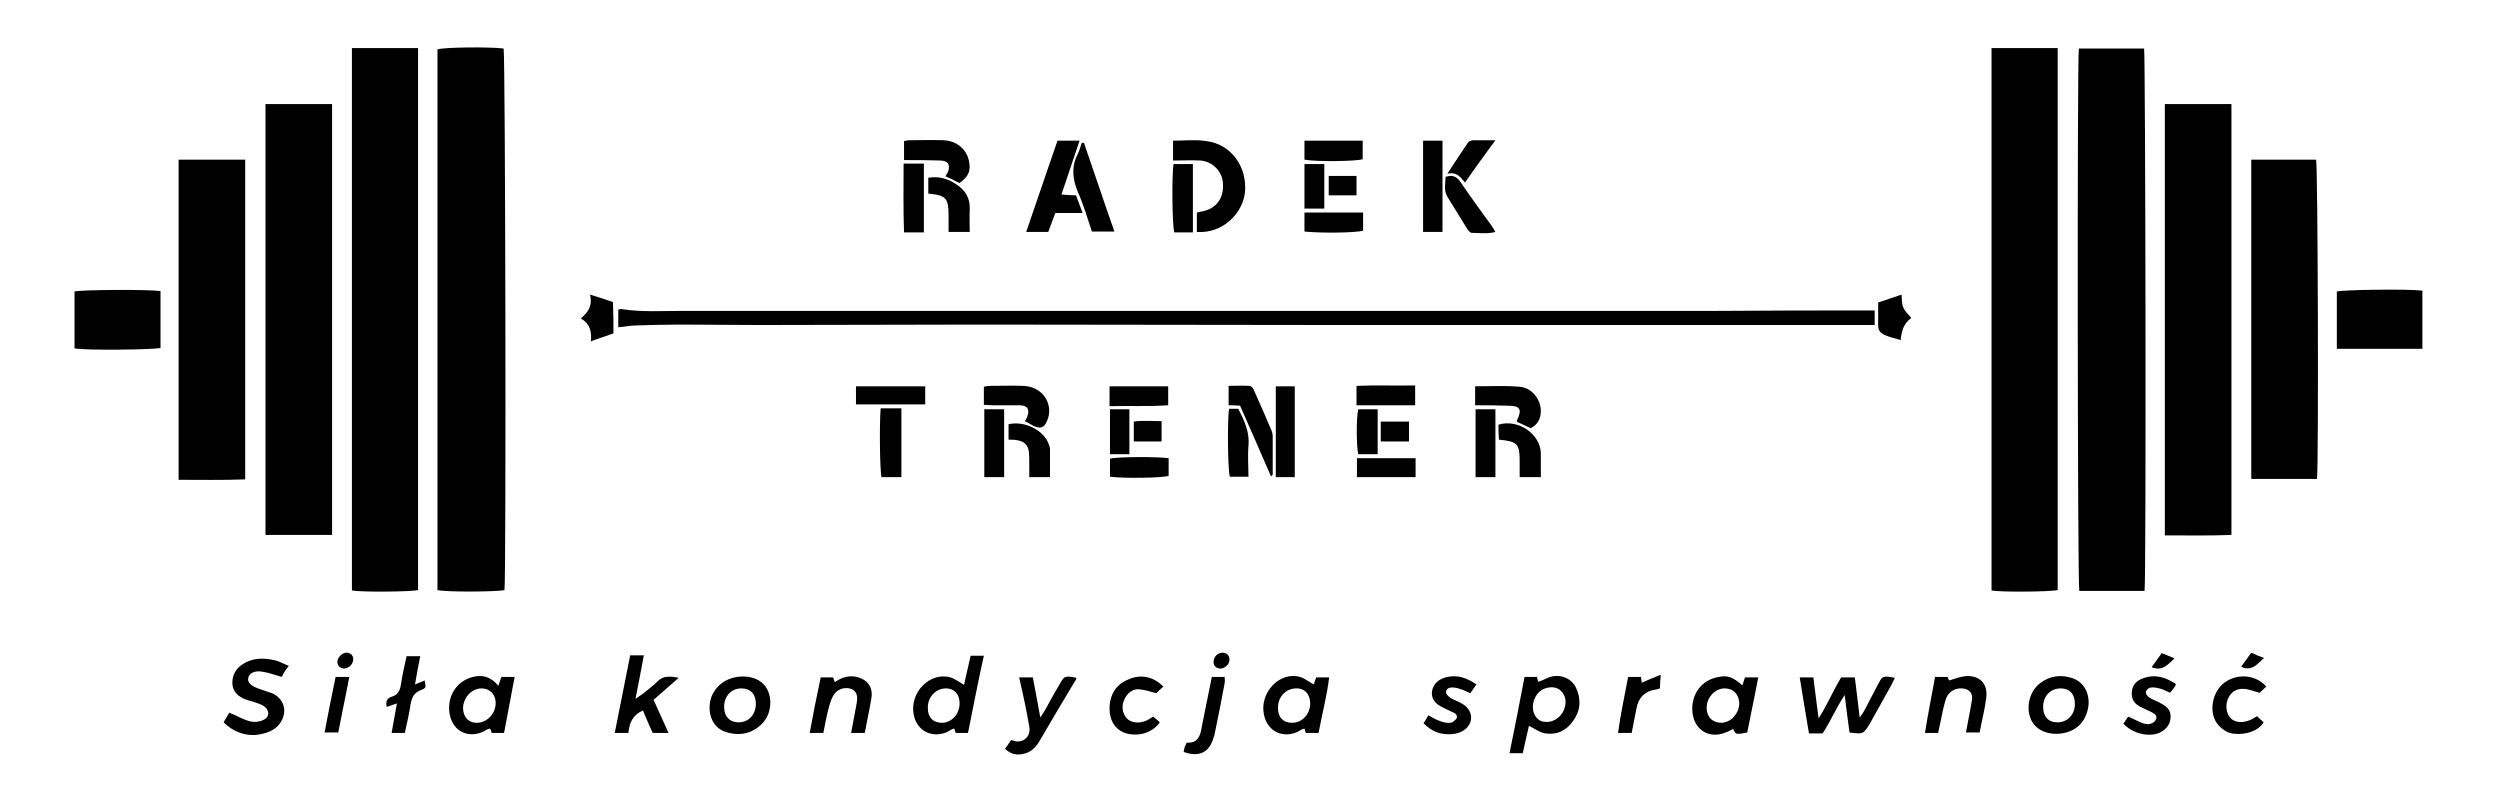
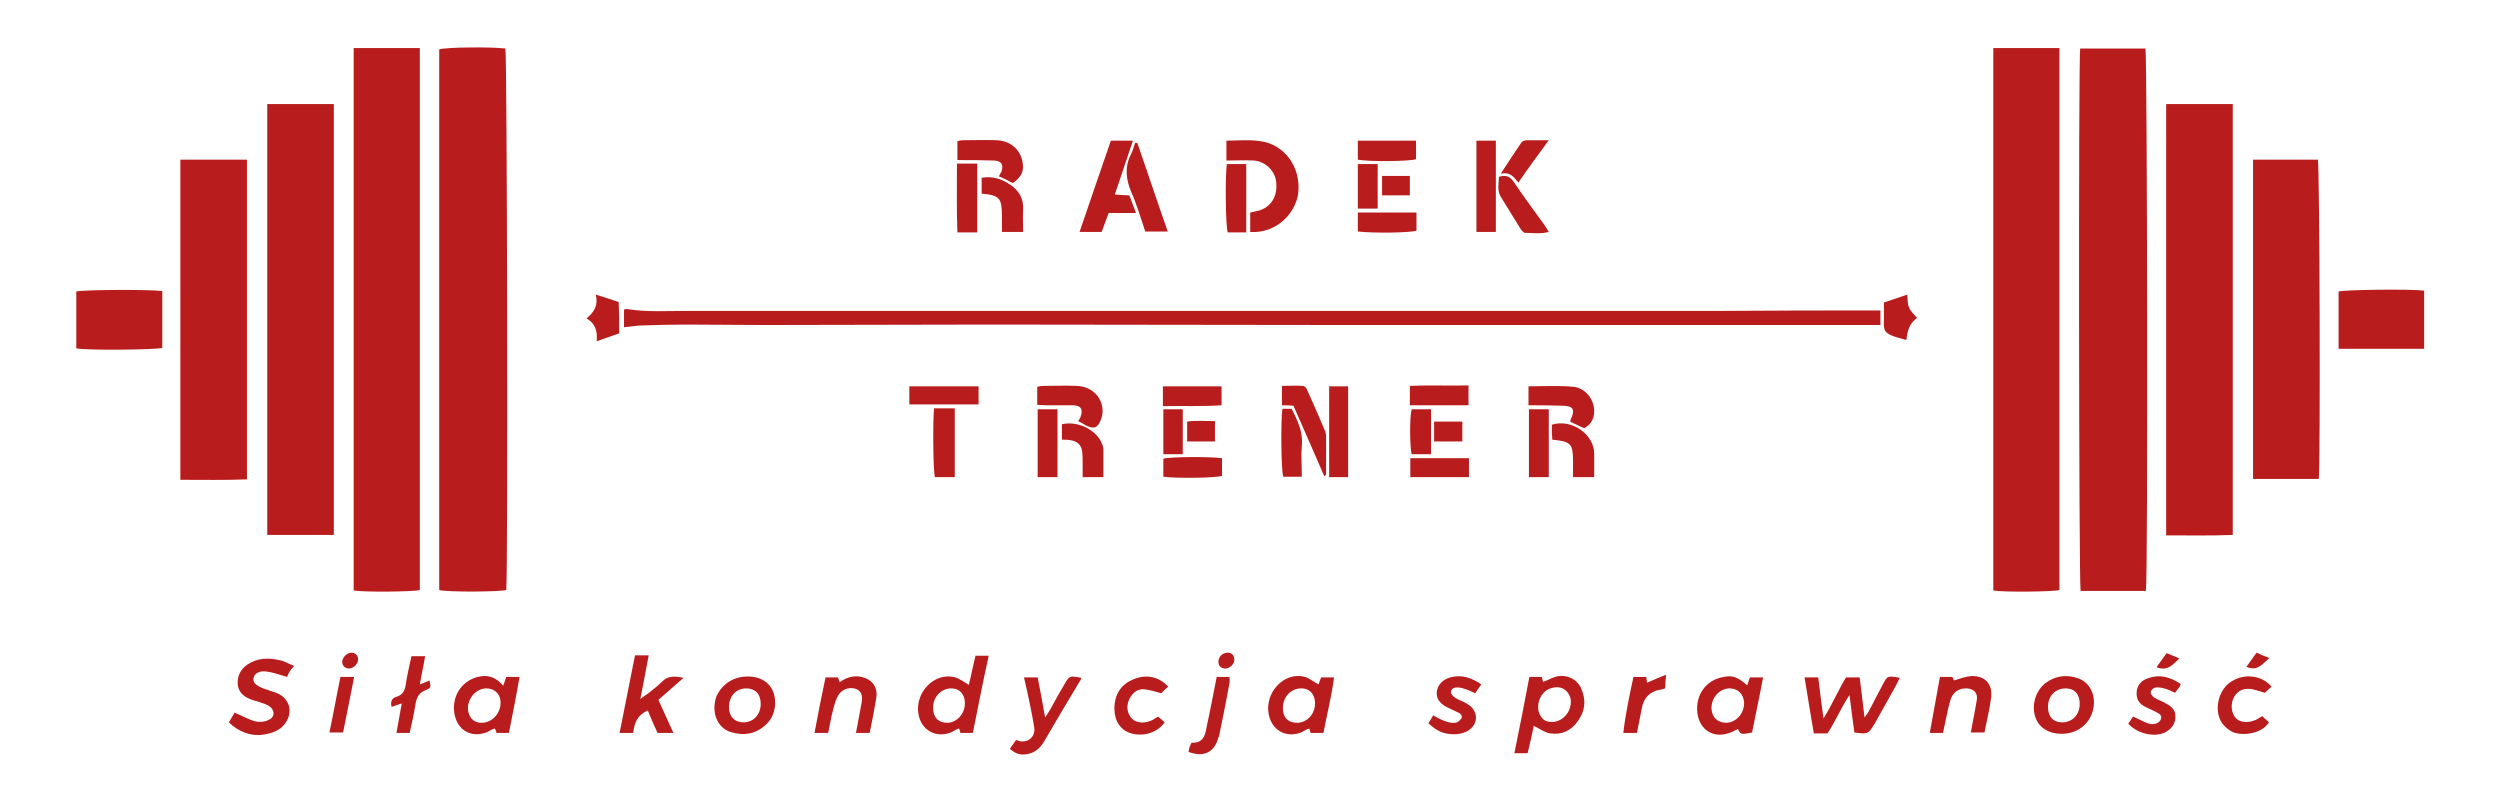
<svg xmlns="http://www.w3.org/2000/svg" version="1.1" id="Layer_1" x="0px" y="0px" viewBox="0 0 566.9 182.7" style="enable-background:new 0 0 566.9 182.7;" xml:space="preserve">
+   <style type="text/css">
+ 	.st0{fill:#B91C1C;}
+ </style>
  <g>
-     <path d="M99.2,133.8c0-40.9,0-81.7,0-122.6c1.4-0.5,11.8-0.6,15-0.2c0.4,1.6,0.6,118.2,0.2,122.8   C112.9,134.2,101.2,134.3,99.2,133.8z" />
-     <path d="M486.3,134c-4.9,0-9.9,0-14.8,0c-0.4-1.5-0.5-120.4-0.1-123c4.9,0,9.8,0,14.8,0C486.5,12.4,486.7,130.9,486.3,134z" />
-     <path d="M79.8,10.9c5.1,0,10,0,15,0c0,41,0,81.9,0,122.9c-1.5,0.4-12.8,0.5-15,0.1C79.8,92.9,79.8,52,79.8,10.9z" />
-     <path d="M451.6,10.9c5.1,0,10,0,15,0c0,41,0,81.9,0,122.9c-1.5,0.4-12.9,0.5-15,0.1C451.6,92.9,451.6,52,451.6,10.9z" />
-     <path d="M490.9,23.6c5.1,0,10,0,15.1,0c0,32.5,0,65,0,97.7c-5,0.2-10,0.1-15.1,0.1C490.9,88.7,490.9,56.3,490.9,23.6z" />
-     <path d="M60.2,23.6c5,0,10,0,15.1,0c0,32.6,0,65.1,0,97.7c-5,0-10,0-15.1,0C60.2,88.7,60.2,56.2,60.2,23.6z" />
-     <path d="M40.5,36.2c5.1,0,10,0,15.1,0c0,24.1,0,48.2,0,72.5c-5,0.2-10,0.1-15.1,0.1C40.5,84.5,40.5,60.5,40.5,36.2z" />
-     <path d="M510.5,108.6c0-24.2,0-48.3,0-72.4c5,0,9.9,0,14.7,0c0.4,1.5,0.6,68.9,0.2,72.4C520.5,108.6,515.6,108.6,510.5,108.6z" />
-     <path d="M425.1,70.4c0,1.1,0,2.3,0,3.3c-1.9,0-3.7,0-5.5,0c-38.6,0-77.1,0-115.7,0c-27,0-54-0.1-81.1-0.1   c-16.9,0-33.9,0.1-50.8,0.1c-5.9,0-11.9-0.1-17.8-0.1c-3.3,0-6.6,0.1-9.9,0.2c-1.3,0-2.6,0.3-4.1,0.4c0-1.4,0-2.6,0-4   c0.3,0,0.5-0.2,0.8-0.1c4.5,0.7,8.9,0.4,13.4,0.4c0.8,0,1.7,0,2.5,0c77.5,0,155,0,232.5,0C401.2,70.4,413,70.4,425.1,70.4z" />
-     <path d="M36.4,66c0,4.4,0,8.6,0,12.9c-1.5,0.4-16.9,0.6-19.5,0.1c0-4.3,0-8.6,0-12.9C18.3,65.7,33.6,65.6,36.4,66z" />
-     <path d="M549.3,79.1c-6.5,0-12.9,0-19.4,0c0-4.4,0-8.7,0-13c1.4-0.4,16.2-0.6,19.4-0.2C549.3,70.2,549.3,74.5,549.3,79.1z" />
-     <path d="M271.4,52.6c0-1.5,0-2.9,0-4.4c0.6-0.1,1.2-0.3,1.8-0.4c2.9-0.8,4.4-3.2,4.1-6.4c-0.2-2.6-2.4-4.8-5.1-5c-2-0.1-4,0-6.2,0   c0-1.6,0-3,0-4.5c2.6,0,5.1-0.3,7.6,0.1c5.6,0.7,9.3,5.9,8.7,11.7C281.7,48.6,277.1,53,271.4,52.6z" />
-     <path d="M419.4,166.1c-0.4-2.7-0.7-5.3-1.1-8.5c-2,3-3.2,6-5,8.7c-1,0-1.9,0-3.1,0c-0.7-4.2-1.4-8.3-2.1-12.7c1.1,0,2.1,0,3.1,0   c0.4,3,0.7,5.9,1.2,9.3c2-3.2,3.3-6.3,5.1-9.3c1,0,2,0,3.1,0c0.4,3,0.7,5.9,1.1,9.1c0.4-0.6,0.7-0.9,0.9-1.3c1.1-2,2.1-4.1,3.2-6.1   c1.1-2.1,1.1-2.1,3.9-1.6c-0.3,0.6-0.6,1.2-0.9,1.8c-1.6,2.9-3.2,5.7-4.8,8.6C422.5,166.5,422.5,166.5,419.4,166.1z" />
-     <path d="M239.8,31.9c1.7,0,3.2,0,5,0c-1.4,4.1-2.7,8-4.1,12.2c1.2,0.1,2.2,0.2,3.3,0.2c0.5,1.3,0.9,2.5,1.5,4c-2.2,0-4.2,0-6.2,0   c-0.6,1.6-1.1,3-1.6,4.3c-1.6,0-3.2,0-5,0C235.1,45.6,237.4,38.8,239.8,31.9z" />
-     <path d="M219.5,166.2c-1,0-1.9,0-2.8,0c-0.1-0.3-0.2-0.6-0.3-1c-0.2,0.1-0.4,0.1-0.6,0.2c-0.4,0.2-0.8,0.5-1.3,0.7   c-3.4,1.3-6.6-0.5-7.3-4c-1-5,3.6-9.8,8.3-8.5c1,0.3,1.9,1,3.1,1.7c0.5-2.1,1-4.4,1.5-6.6c1,0,1.9,0,3,0   C221.8,154.5,220.7,160.3,219.5,166.2z M217.6,159.5c0-2.1-1.2-3.4-3.1-3.4c-2.3,0-4.2,2-4.1,4.5c0,2.1,1.2,3.3,3.2,3.3   C215.8,163.9,217.6,161.9,217.6,159.5z" />
-     <path d="M345.3,170.8c-1,0-1.9,0-3,0c1.2-5.8,2.3-11.5,3.4-17.3c1,0,1.8,0,2.8,0c0.1,0.3,0.2,0.7,0.3,1.1c0.2-0.1,0.4-0.1,0.6-0.2   c0.8-0.3,1.6-0.8,2.5-1c2.2-0.5,4.5,0.5,5.5,2.6c1.2,2.6,1,5.2-0.7,7.5c-1.5,2.2-3.7,3.2-6.3,2.8c-1.3-0.2-2.4-1.1-3.7-1.7   C346.2,166.6,345.8,168.7,345.3,170.8z M350.6,163.7c2,0.1,3.9-1.5,4.3-3.6c0.3-1.3,0-2.5-1-3.5c-1-0.9-2.3-0.9-3.5-0.5   c-2.3,0.7-3.5,3.9-2.4,6C348.6,163.2,349.4,163.7,350.6,163.7z" />
-     <path d="M63.9,153.5c-1.7-0.5-3.1-1-4.5-1.2c-1.7-0.3-2.9,0.4-3.1,1.4c-0.2,1,0.4,1.7,2.2,2.4c1,0.4,2.1,0.7,3.2,1.1   c2.8,1.3,3.6,4.2,1.8,6.8c-1.2,1.7-3.1,2.3-5.1,2.6c-2.7,0.4-5.6-0.7-7.7-2.8c0.5-0.8,0.9-1.6,1.3-2.2c1.7,0.7,3.2,1.6,4.8,2   c0.9,0.2,2,0.1,2.8-0.3c1.6-0.6,1.6-2.3,0.2-3.2c-0.6-0.4-1.3-0.6-1.9-0.8c-0.7-0.3-1.5-0.4-2.2-0.7c-1.6-0.6-2.8-1.6-3-3.4   c-0.1-1.9,0.6-3.4,2.2-4.5c2.2-1.5,4.7-1.6,7.3-1c1.1,0.2,2,0.8,3.3,1.3C64.7,151.9,64.3,152.7,63.9,153.5z" />
-     <path d="M297.9,155.2c0.2-0.5,0.3-1,0.6-1.6c0.8,0,1.7,0,2.9,0c-0.5,4.2-1.6,8.3-2.4,12.6c-1,0-1.9,0-2.9,0c-0.1-0.3-0.2-0.6-0.3-1   c-0.2,0.1-0.4,0.1-0.6,0.2c-0.4,0.2-0.8,0.5-1.3,0.7c-3.4,1.3-6.6-0.5-7.3-4.1c-1-5,3.6-9.8,8.2-8.5   C295.8,153.8,296.8,154.6,297.9,155.2z M289.8,160.6c0,2.1,1.2,3.3,3.2,3.3c2.3,0,4.1-2,4.1-4.4c0-2.1-1.3-3.5-3.3-3.4   C291.5,156.2,289.7,158.1,289.8,160.6z" />
-     <path d="M114.3,166.2c-1.1,0-1.9,0-2.8,0c-0.1-0.4-0.2-0.7-0.4-1c-0.2,0.1-0.4,0.1-0.6,0.2c-0.4,0.2-0.7,0.4-1.1,0.6   c-3.7,1.5-7-0.5-7.5-4.5c-0.5-4,2-7.4,5.8-8.1c2.1-0.4,3.8,0.3,5.3,2.1c0.3-0.8,0.5-1.4,0.7-2c1,0,1.8,0,3,0   C115.9,157.8,115.1,162,114.3,166.2z M109.2,156.1c-2.2,0-4.1,2-4.2,4.4c0,2.1,1.3,3.5,3.3,3.4c2.2-0.1,4.1-2.1,4.1-4.5   C112.4,157.5,111.1,156.1,109.2,156.1z" />
-     <path d="M395.1,155.4c0.2-0.6,0.4-1.2,0.6-1.8c0.9,0,1.8,0,3,0c-0.8,4.3-1.7,8.4-2.5,12.5c-2.5,0.5-2.6,0.5-3.2-0.8   c-0.6,0.3-1.1,0.6-1.7,0.8c-3.7,1.5-7-0.5-7.5-4.4c-0.5-4.1,2-7.6,6-8.2C391.7,153.1,392.9,153.5,395.1,155.4z M394.4,159.4   c-0.1-2-1.4-3.3-3.3-3.3c-2.3,0-4.2,2.2-4.1,4.6c0.1,2,1.4,3.2,3.4,3.2C392.6,163.8,394.4,161.7,394.4,159.4z" />
-     <path d="M153.9,153.7c-2,1.7-3.7,3.3-5.7,5c1.1,2.4,2.2,4.9,3.4,7.5c-1.3,0-2.4,0-3.6,0c-0.7-1.6-1.5-3.3-2.2-5.1   c-2.3,1-3.1,2.8-3.3,5.1c-1.1,0-2,0-3.1,0c1.2-5.9,2.3-11.7,3.5-17.6c1,0,1.9,0,3.1,0c-0.6,3.2-1.2,6.4-1.9,9.9   c0.7-0.5,1.2-0.9,1.7-1.2c1.1-0.9,2.2-1.7,3.2-2.7C150.3,153.2,151.9,153.3,153.9,153.7z" />
-     <path d="M168.5,153.4c2.7,0,4.8,1.2,5.7,3.4c1,2.5,0.4,5.7-1.6,7.5c-2.3,2.2-5.1,2.6-8,1.7c-3.2-1-4.5-4.7-3.2-8.2   C162.6,155.1,165.2,153.4,168.5,153.4z M171.4,159.6c0-2.2-1.2-3.5-3.3-3.5c-2.3,0-3.9,1.8-3.9,4.2c0,2.2,1.3,3.5,3.3,3.5   C169.8,163.8,171.4,162,171.4,159.6z" />
-     <path d="M466.2,166.4c-2.8,0-5-1.4-5.8-3.6c-1-2.7-0.1-6,2.1-7.8c2.3-1.8,4.9-2.1,7.5-1.2c3.2,1.1,4.5,4.9,3,8.4   C471.9,164.9,469.4,166.4,466.2,166.4z M470.5,159.6c0-2.2-1.2-3.5-3.2-3.5c-2.3,0-4,1.7-4,4.2c0,2.2,1.2,3.5,3.2,3.5   C468.8,163.8,470.5,162.1,470.5,159.6z" />
-     <path d="M322.7,31.9c1.6,0,2.9,0,4.4,0c0,6.9,0,13.7,0,20.7c-1.5,0-2.9,0-4.4,0C322.7,45.7,322.7,38.9,322.7,31.9z" />
-     <path d="M293.6,108.2c-1.5,0-2.8,0-4.3,0c0-6.9,0-13.7,0-20.6c1.5,0,2.8,0,4.3,0C293.6,94.5,293.6,101.2,293.6,108.2z" />
-     <path d="M231.1,153.6c1.2,0,2.1,0,3.1,0c0.6,3,1.1,5.8,1.7,9.1c0.6-0.9,0.9-1.4,1.2-1.9c1-1.8,2-3.7,3.1-5.5   c1.2-2.1,1.2-2.1,3.9-1.6c-0.1,0.3-0.1,0.5-0.3,0.7c-2.7,4.5-5.4,9-8,13.5c-0.9,1.6-2.1,2.8-4,3.1c-1.5,0.3-2.7-0.1-3.9-1.2   c0.5-0.7,0.9-1.3,1.4-2c0.4,0.1,0.7,0.2,1,0.3c2,0.3,3.5-1.3,3.1-3.3C232.8,161.2,232,157.5,231.1,153.6z" />
-     <path d="M438.8,153.5c1.1,0,1.9,0,2.8,0c0.2,0.3,0.3,0.7,0.4,0.8c1.3-0.4,2.6-0.9,3.9-1c3.1-0.1,4.9,1.8,4.5,4.9   c-0.3,2.6-1,5.2-1.5,7.9c-1,0-2,0-3.1,0c0.3-1.8,0.7-3.5,1-5.3c0.1-0.8,0.3-1.5,0.4-2.3c0.1-1.5-0.8-2.3-2.3-2.4   c-1.8-0.1-3.3,0.9-3.8,2.9c-0.5,1.7-0.8,3.5-1.2,5.3c-0.1,0.6-0.3,1.2-0.4,1.9c-1,0-1.9,0-3,0C437.2,161.9,438,157.8,438.8,153.5z" />
-     <path d="M196.1,166.2c-1.1,0-2,0-3.1,0c0.4-2.2,0.8-4.3,1.2-6.4c0.4-2,0.1-2.9-1-3.5c-1.3-0.6-3.2-0.2-4.1,1.2   c-0.6,0.9-0.9,2-1.2,3.1c-0.5,1.8-0.8,3.7-1.2,5.6c-1,0-1.9,0-3.1,0c0.8-4.3,1.6-8.4,2.5-12.6c1,0,1.9,0,2.8,0   c0.1,0.3,0.3,0.7,0.4,1.1c1.5-1.1,3.2-1.6,5-1.2c2.4,0.6,3.7,2.3,3.3,4.8C197.2,160.8,196.6,163.4,196.1,166.2z" />
-     <path d="M245.8,32.4c2.3,6.6,4.5,13.3,6.9,20.1c-1.8,0-3.4,0-5.1,0c-1-3-1.9-6.1-3.2-9c-1.2-2.9-1.5-5.7,0-8.6   c0.4-0.8,0.6-1.7,0.9-2.5C245.5,32.4,245.6,32.4,245.8,32.4z" />
-     <path d="M281.2,92c-1-0.1-1.7-0.1-2.6-0.1c0-1.4,0-2.7,0-4.4c1.6,0,3.1-0.1,4.7,0c0.4,0,0.9,0.5,1,0.9c1.4,3.1,2.8,6.3,4.1,9.4   c0.1,0.3,0.2,0.7,0.2,1c0,2.9,0,5.9,0,8.8c0,0.1-0.1,0.2-0.4,0.4C285.9,102.7,283.6,97.4,281.2,92z" />
-     <path d="M232.4,95.5c0.2-0.4,0.4-0.6,0.5-0.9c0.7-1.8,0.1-2.7-1.8-2.7c-2,0-3.9,0-5.9,0c-0.7,0-1.4-0.1-2.1-0.1c0-1.4,0-2.7,0-4.1   c0.5-0.1,0.9-0.2,1.4-0.2c2.5,0,5-0.1,7.5,0c3.2,0.1,5.6,2.2,5.9,5.2c0.1,0.9-0.1,2-0.5,2.8c-0.7,1.6-1.5,1.8-3.2,1   C233.7,96.2,233.2,95.9,232.4,95.5z" />
-     <path d="M334.5,91.9c0-1.6,0-2.9,0-4.3c3.4,0,6.8-0.2,10.1,0.1c2.7,0.2,4.8,2.8,4.8,5.5c0,1.7-0.7,3.1-2.3,3.9c-1-0.5-2-0.9-3-1.4   c-0.1-0.2-0.2-0.3-0.1-0.4c1.2-2.5,0.7-3.3-2-3.3C339.5,91.9,337.1,91.9,334.5,91.9z" />
-     <path d="M205,36.3c0-1.6,0-2.9,0-4.3c0.4-0.1,0.8-0.2,1.2-0.2c2.6,0,5.2-0.1,7.7,0c2.9,0.1,5.2,1.9,5.8,4.6c0.5,2.2,0,3.6-2.1,5.1   c-0.5-0.2-1.1-0.5-1.6-0.8c-0.5-0.2-1-0.5-1.6-0.7c0.2-0.4,0.4-0.7,0.6-1.1c0.5-1.6,0-2.4-1.7-2.5C210.5,36.3,207.9,36.3,205,36.3z   " />
-     <path d="M204.4,108.2c-1.7,0-3.1,0-4.5,0c-0.4-1.5-0.5-12.1-0.2-15.6c1.5,0,3.1,0,4.7,0C204.4,97.9,204.4,102.9,204.4,108.2z" />
-     <path d="M339.1,108.2c-1.6,0-3,0-4.5,0c0-5.2,0-10.3,0-15.4c1.6,0,3,0,4.5,0C339.1,98,339.1,103,339.1,108.2z" />
-     <path d="M223.2,108.2c0-5.2,0-10.2,0-15.4c1.5,0,2.9,0,4.5,0c0,5.1,0,10.2,0,15.4C226.2,108.2,224.8,108.2,223.2,108.2z" />
-     <path d="M322.8,164c0.4-0.6,0.7-1.1,1.1-1.8c0.9,0.5,1.7,1,2.6,1.3c0.8,0.3,1.6,0.5,2.4,0.4c0.5,0,1.1-0.6,1.4-1   c0.3-0.7-0.3-1.2-0.9-1.4c-0.8-0.4-1.5-0.7-2.3-1.1c-1.8-0.9-2.5-2-2.4-3.5c0.2-1.6,1.3-2.8,3.1-3.3c2.6-0.7,4.8,0.1,7,1.6   c-0.5,0.7-0.9,1.3-1.4,2c-0.7-0.3-1.2-0.6-1.8-0.8c-0.7-0.2-1.3-0.5-2-0.5c-0.8-0.1-1.7,0.2-1.7,1.1c0,0.4,0.6,1,1.1,1.3   c0.8,0.5,1.8,0.8,2.6,1.3c2.6,1.5,2.7,4.7,0,6.2c-0.9,0.5-2,0.7-3,0.7C326.3,166.5,324.6,165.8,322.8,164z" />
-     <path d="M493.4,155.1c-0.1,0.4-0.2,0.6-0.3,0.7c-0.3,0.4-0.6,0.8-1,1.3c-0.7-0.3-1.4-0.7-2.1-0.9c-0.7-0.2-1.5-0.4-2.2-0.3   c-0.5,0-1.1,0.5-1.2,1c-0.1,0.4,0.4,1,0.8,1.3c0.8,0.5,1.8,0.8,2.6,1.3c1.4,0.7,2.3,1.6,2.2,3.2c-0.1,1.7-1.1,2.8-2.6,3.5   c-2.5,1-6.1,0.1-8.1-2.1c0.4-0.5,0.7-1.1,1.1-1.6c1.2,0.5,2.2,1.1,3.3,1.5c0.6,0.2,1.3,0.3,1.8,0.1c0.5-0.1,1-0.5,1.2-1   c0.3-0.7-0.2-1.2-0.8-1.5c-0.8-0.4-1.6-0.8-2.5-1.2c-1.5-0.7-2.3-1.7-2.2-3.4c0.1-1.7,1.1-2.7,2.6-3.2   C488.8,152.8,491.1,153.6,493.4,155.1z" />
-     <path d="M263.8,155.7c-0.7,0.6-1.2,1.1-1.6,1.5c-1.4-0.4-2.7-0.8-3.9-0.9c-1.5-0.1-2.5,0.8-3.2,2c-0.7,1.4-0.8,2.8,0.1,4.2   c0.8,1.3,2.7,1.7,4.5,1c0.6-0.2,1.1-0.6,1.8-1c0.5,0.4,1,0.8,1.5,1.3c-1.6,2.3-4.7,3.3-7.6,2.5c-2.4-0.7-3.8-2.8-3.8-5.6   c0-3.2,1.5-5.5,4.2-6.6C258.6,152.8,261.6,153.4,263.8,155.7z" />
-     <path d="M511.8,162.4c0.5,0.5,1,0.9,1.5,1.4c-1.7,2.8-6.6,3.2-8.6,2c-0.8-0.5-1.5-1.1-2-1.8c-1.9-2.7-1-7.2,1.7-9.2   c3-2.2,7.2-1.8,9.5,0.9c-0.6,0.5-1.2,1.1-1.5,1.4c-1.5-0.4-2.6-0.9-3.8-0.9c-3.2-0.1-4.6,3.7-3.2,6.1c0.8,1.4,2.6,1.8,4.5,1.1   C510.6,163.2,511.1,162.8,511.8,162.4z" />
-     <path d="M209.5,37.1c0,5.2,0,10.3,0,15.6c-1.5,0-2.8,0-4.5,0c-0.2-5.2-0.1-10.3-0.1-15.6C206.6,37.1,208,37.1,209.5,37.1z" />
-     <path d="M194.1,91.7c0-1.5,0-2.8,0-4.1c5.3,0,10.5,0,15.7,0c0,1.4,0,2.7,0,4.1C204.6,91.7,199.4,91.7,194.1,91.7z" />
-     <path d="M266.1,37.2c1.4,0,2.8,0,4.4,0c0,5.2,0,10.3,0,15.5c-1.5,0-2.8,0-4.2,0C265.8,51.3,265.7,39.9,266.1,37.2z" />
-     <path d="M210.5,40.3c2.6-0.4,4.6,0.3,6.5,1.6c1.9,1.3,3,3,2.9,5.5c-0.1,1.7,0,3.3,0,5.2c-1.6,0-3,0-4.8,0c0-1.2,0-2.3,0-3.5   c0-4.2-0.5-4.8-4.6-5.2C210.5,42.8,210.5,41.6,210.5,40.3z" />
-     <path d="M307.6,91.9c0-1.5,0-2.8,0-4.4c4.4-0.2,8.8,0,13.3-0.1c0,1.5,0,2.9,0,4.5C316.6,91.9,312.2,91.9,307.6,91.9z" />
-     <path d="M349.4,108.2c-1.7,0-3.1,0-4.8,0c0-1.3,0-2.5,0-3.6c0-4-0.5-4.5-4.7-4.9c0-0.6-0.1-1.2-0.1-1.8c0-0.5,0-1.1,0-1.6   c4.5-1.4,9.6,2.2,9.6,6.6C349.4,104.7,349.4,106.4,349.4,108.2z" />
-     <path d="M238.1,108.2c-1.7,0-3,0-4.7,0c0-1.1,0-2.1,0-3.1c0-0.9,0-1.8-0.1-2.7c-0.2-1.6-1.2-2.4-2.8-2.6c-0.5-0.1-1.1-0.1-1.8-0.1   c0-1.2,0-2.4,0-3.5c3.4-0.8,7.5,1.1,8.9,4c0.2,0.5,0.5,1.1,0.5,1.6C238.1,103.8,238.1,105.9,238.1,108.2z" />
-     <path d="M251.6,92.1c0-1.7,0-3,0-4.5c4.5,0,8.9,0,13.3,0c0,1.5,0,2.8,0,4.3C260.6,92.2,256.2,92,251.6,92.1z" />
-     <path d="M327.8,40.1c1.6-0.5,2.5-0.1,3.4,1.2c2.2,3.3,4.6,6.5,6.9,9.7c0.3,0.4,0.6,0.9,1,1.6c-1.9,0.5-3.7,0.2-5.4,0.2   c-0.3,0-0.8-0.6-1-0.9c-1.5-2.4-3-4.9-4.5-7.3C327.3,43,327.8,41.6,327.8,40.1z" />
-     <path d="M278.7,92.7c0.7,0,1.3,0,2.1,0c1.3,2.6,2.6,5.2,2.3,8.3c-0.2,2.3,0,4.6,0,7.1c-1.5,0-2.8,0-4.2,0   C278.4,106.8,278.3,95.3,278.7,92.7z" />
-     <path d="M94.1,155.2c0.9-0.4,1.6-0.6,2.2-0.9c0.3,1.6,0.4,1.7-0.9,2.2c-1.5,0.6-2,1.6-2.3,3.2c-0.3,2.1-0.8,4.2-1.3,6.5   c-1,0-1.9,0-3,0c0.4-2.2,0.8-4.4,1.2-6.7c-0.9,0.3-1.5,0.5-2.3,0.8c-0.3-1.1,0-2,1.1-2.3c1.4-0.4,1.9-1.4,2.1-2.7   c0.3-2.1,0.8-4.2,1.3-6.5c1,0,1.9,0,3.1,0C94.9,150.8,94.5,152.8,94.1,155.2z" />
-     <path d="M307.7,108.2c0-1.5,0-2.8,0-4.3c4.4,0,8.8,0,13.3,0c0,1.4,0,2.9,0,4.3C316.5,108.2,312.1,108.2,307.7,108.2z" />
-     <path d="M274.8,153.5c1,0,1.9,0,2.9,0c0,0.5,0.1,1,0,1.4c-0.7,3.9-1.5,7.8-2.3,11.7c0,0.2-0.1,0.4-0.2,0.6   c-0.9,3.4-3.3,4.6-6.8,3.3c0.1-0.3,0.1-0.6,0.2-1c0.1-0.3,0.3-0.6,0.5-1.1c2.4,0.2,3.1-1.4,3.4-3.5   C273.2,161.3,274,157.5,274.8,153.5z" />
-     <path d="M309.1,48.2c0,1.5,0,2.8,0,4.1c-1.5,0.5-9.6,0.6-13.3,0.2c0-1.4,0-2.8,0-4.3C300.2,48.2,304.5,48.2,309.1,48.2z" />
-     <path d="M295.8,31.9c4.5,0,8.8,0,13.2,0c0,1.4,0,2.8,0,4.2c-1.4,0.5-10.8,0.6-13.2,0.1C295.8,34.8,295.8,33.5,295.8,31.9z" />
-     <path d="M265,103.9c0,1.4,0,2.7,0,4c-1.4,0.5-10.4,0.6-13.3,0.2c0-1.3,0-2.7,0-4.1C253.1,103.6,261.9,103.5,265,103.9z" />
-     <path d="M369.2,153.5c1.1,0,2,0,2.9,0c0.1,0.5,0.1,1,0.2,1.3c1.3-0.6,2.6-1.1,4.3-1.8c-0.1,1.3-0.2,2.1-0.2,3.1   c-0.5,0.1-0.8,0.3-1.2,0.3c-2.3,0.4-3.7,1.9-4.1,4.2c-0.4,1.8-0.7,3.7-1.1,5.6c-1.1,0-2,0-3.1,0   C367.5,161.9,368.4,157.7,369.2,153.5z" />
-     <path d="M308,92.8c1.5,0,2.8,0,4.4,0c0,1.7,0,3.4,0,5c0,1.7,0,3.3,0,5.2c-1.6,0-3,0-4.4,0C307.6,101.4,307.5,94.8,308,92.8z" />
-     <path d="M139.1,75.6c-1.6,0.6-3.3,1.1-5.1,1.8c0.2-2.2-0.2-4-2.3-5.2c1.7-1.4,2.7-2.9,2.1-5.4c1.9,0.6,3.5,1.1,5.2,1.7   C139.1,70.9,139.1,73.2,139.1,75.6z" />
-     <path d="M431,77.1c-6.1-1.6-5-1.8-5.1-6.3c0-0.7,0-1.4,0-2.2c1.8-0.6,3.5-1.2,5.3-1.8c0.1,1.1,0,2.1,0.4,2.9   c0.3,0.9,1.1,1.5,1.8,2.4C431.7,73.3,431.2,75,431,77.1z" />
-     <path d="M256.1,103c-1.5,0-2.9,0-4.4,0c0-3.4,0-6.7,0-10.2c1.4,0,2.8,0,4.4,0C256.1,96.2,256.1,99.5,256.1,103z" />
-     <path d="M300.3,47.3c-1.6,0-2.9,0-4.5,0c0-3.4,0-6.7,0-10.1c1.5,0,2.9,0,4.5,0C300.3,40.6,300.3,43.8,300.3,47.3z" />
-     <path d="M339.1,31.8c-2.5,3.4-4.7,6.4-6.9,9.6c-1-1.2-1.8-2.5-4-2c1.7-2.6,3.2-4.9,4.7-7.1c0.2-0.3,0.8-0.5,1.3-0.5   C335.6,31.8,337.1,31.8,339.1,31.8z" />
-     <path d="M76.1,153.5c1,0,1.9,0,3.1,0c-0.8,4.3-1.7,8.4-2.5,12.6c-1,0-2,0-3.1,0C74.4,161.9,75.2,157.8,76.1,153.5z" />
-     <path d="M263.4,95.5c0,1.7,0,3.1,0,4.6c-2.1,0-4.1,0-6.3,0c0-1.5,0-2.9,0-4.5C259.1,95.3,261.2,95.5,263.4,95.5z" />
-     <path d="M313.1,100.1c0-1.5,0-2.9,0-4.5c2.1,0,4.2,0,6.4,0c0,1.5,0,2.9,0,4.5C317.4,100.1,315.4,100.1,313.1,100.1z" />
-     <path d="M307.6,39.9c0,1.5,0,2.9,0,4.4c-2.1,0-4.2,0-6.3,0c0-1.5,0-2.9,0-4.4C303.3,39.9,305.3,39.9,307.6,39.9z" />
-     <path d="M278.8,149.6c0,1.1-1.2,2.1-2.2,2c-0.9-0.1-1.5-0.7-1.4-1.7c0.1-1.1,1-1.9,2.1-1.9C278.2,148,278.8,148.7,278.8,149.6z" />
-     <path d="M80.1,149.5c0,1-0.9,2-2,2.1c-0.9,0-1.6-0.6-1.6-1.5c0-1,1-2,2-2.1C79.5,148,80.1,148.6,80.1,149.5z" />
-     <path d="M513.4,149.2c-1.6,1.4-2.7,3.1-5.2,2c0.8-1.1,1.5-2.1,2.3-3.2C511.5,148.5,512.3,148.8,513.4,149.2z" />
-     <path d="M487.9,151.3c0.8-1.1,1.5-2.1,2.3-3.2c0.9,0.4,1.8,0.7,2.9,1.2C491.6,150.6,490.5,152.3,487.9,151.3z" />
+     <path class="st0" d="M99.6,133.8c0-40.9,0-81.7,0-122.6c1.4-0.5,11.8-0.6,15-0.2c0.4,1.6,0.6,118.2,0.2,122.8   C113.3,134.2,101.6,134.3,99.6,133.8z" />
+     <path class="st0" d="M486.6,134c-4.9,0-9.9,0-14.8,0c-0.4-1.5-0.5-120.4-0.1-123c4.9,0,9.8,0,14.8,0   C486.9,12.4,487.1,130.9,486.6,134z" />
+     <path class="st0" d="M80.2,10.9c5.1,0,10,0,15,0c0,41,0,81.9,0,122.9c-1.5,0.4-12.8,0.5-15,0.1C80.2,92.9,80.2,52,80.2,10.9z" />
+     <path class="st0" d="M452,10.9c5.1,0,10,0,15,0c0,41,0,81.9,0,122.9c-1.5,0.4-12.9,0.5-15,0.1C452,92.9,452,52,452,10.9z" />
+     <path class="st0" d="M491.2,23.6c5.1,0,10,0,15.1,0c0,32.5,0,65,0,97.7c-5,0.2-10,0.1-15.1,0.1C491.2,88.7,491.2,56.3,491.2,23.6z" />
+     <path class="st0" d="M60.6,23.6c5,0,10,0,15.1,0c0,32.6,0,65.1,0,97.7c-5,0-10,0-15.1,0C60.6,88.7,60.6,56.2,60.6,23.6z" />
+     <path class="st0" d="M40.9,36.2c5.1,0,10,0,15.1,0c0,24.1,0,48.2,0,72.5c-5,0.2-10,0.1-15.1,0.1C40.9,84.5,40.9,60.5,40.9,36.2z" />
+     <path class="st0" d="M510.9,108.6c0-24.2,0-48.3,0-72.4c5,0,9.9,0,14.7,0c0.4,1.5,0.6,68.9,0.2,72.4   C520.9,108.6,516,108.6,510.9,108.6z" />
+     <path class="st0" d="M36.8,66c0,4.4,0,8.6,0,12.9c-1.5,0.4-16.9,0.6-19.5,0.1c0-4.3,0-8.6,0-12.9C18.7,65.7,34,65.6,36.8,66z" />
+     <path class="st0" d="M549.7,79.1c-6.5,0-12.9,0-19.4,0c0-4.4,0-8.7,0-13c1.4-0.4,16.2-0.6,19.4-0.2   C549.7,70.2,549.7,74.5,549.7,79.1z" />
+     <g>
+       <path class="st0" d="M426.4,70.4c0,1.1,0,2.3,0,3.3c-1.9,0-3.7,0-5.5,0c-38.6,0-77.1,0-115.7,0c-27,0-54-0.1-81.1-0.1    c-16.9,0-33.9,0.1-50.8,0.1c-5.9,0-11.9-0.1-17.8-0.1c-3.3,0-6.6,0.1-9.9,0.2c-1.3,0-2.6,0.3-4.1,0.4c0-1.4,0-2.6,0-4    c0.3,0,0.5-0.2,0.8-0.1c4.5,0.7,8.9,0.4,13.4,0.4c0.8,0,1.7,0,2.5,0c77.5,0,155,0,232.5,0C402.5,70.4,414.3,70.4,426.4,70.4z" />
+       <path class="st0" d="M140.4,75.6c-1.6,0.6-3.3,1.1-5.1,1.8c0.2-2.2-0.2-4-2.3-5.2c1.7-1.4,2.7-2.9,2.1-5.4    c1.9,0.6,3.5,1.1,5.2,1.7C140.4,70.9,140.4,73.2,140.4,75.6z" />
+       <path class="st0" d="M432.3,77.1c-6.1-1.6-5-1.8-5.1-6.3c0-0.7,0-1.4,0-2.2c1.8-0.6,3.5-1.2,5.3-1.8c0.1,1.1,0,2.1,0.4,2.9    c0.3,0.9,1.1,1.5,1.8,2.4C433,73.3,432.5,75,432.3,77.1z" />
+     </g>
+     <g>
+       <path class="st0" d="M283.5,52.6c0-1.5,0-2.9,0-4.4c0.6-0.1,1.2-0.3,1.8-0.4c2.9-0.8,4.4-3.2,4.1-6.4c-0.2-2.6-2.4-4.8-5.1-5    c-2-0.1-4,0-6.2,0c0-1.6,0-3,0-4.5c2.6,0,5.1-0.3,7.6,0.1c5.6,0.7,9.3,5.9,8.7,11.7C293.8,48.6,289.2,53,283.5,52.6z" />
+       <path class="st0" d="M251.9,31.9c1.7,0,3.2,0,5,0c-1.4,4.1-2.7,8-4.1,12.2c1.2,0.1,2.2,0.2,3.3,0.2c0.5,1.3,0.9,2.5,1.5,4    c-2.2,0-4.2,0-6.2,0c-0.6,1.6-1.1,3-1.6,4.3c-1.6,0-3.2,0-5,0C247.2,45.6,249.5,38.8,251.9,31.9z" />
+       <path class="st0" d="M334.8,31.9c1.6,0,2.9,0,4.4,0c0,6.9,0,13.7,0,20.7c-1.5,0-2.9,0-4.4,0C334.8,45.7,334.8,38.9,334.8,31.9z" />
+       <path class="st0" d="M305.7,108.2c-1.5,0-2.8,0-4.3,0c0-6.9,0-13.7,0-20.6c1.5,0,2.8,0,4.3,0C305.7,94.5,305.7,101.2,305.7,108.2z    " />
+       <path class="st0" d="M257.9,32.4c2.3,6.6,4.5,13.3,6.9,20.1c-1.8,0-3.4,0-5.1,0c-1-3-1.9-6.1-3.2-9c-1.2-2.9-1.5-5.7,0-8.6    c0.4-0.8,0.6-1.7,0.9-2.5C257.6,32.4,257.7,32.4,257.9,32.4z" />
+       <path class="st0" d="M293.3,92c-1-0.1-1.7-0.1-2.6-0.1c0-1.4,0-2.7,0-4.4c1.6,0,3.1-0.1,4.7,0c0.4,0,0.9,0.5,1,0.9    c1.4,3.1,2.8,6.3,4.1,9.4c0.1,0.3,0.2,0.7,0.2,1c0,2.9,0,5.9,0,8.8c0,0.1-0.1,0.2-0.4,0.4C298,102.7,295.7,97.4,293.3,92z" />
+       <path class="st0" d="M244.5,95.5c0.2-0.4,0.4-0.6,0.5-0.9c0.7-1.8,0.1-2.7-1.8-2.7c-2,0-3.9,0-5.9,0c-0.7,0-1.4-0.1-2.1-0.1    c0-1.4,0-2.7,0-4.1c0.5-0.1,0.9-0.2,1.4-0.2c2.5,0,5-0.1,7.5,0c3.2,0.1,5.6,2.2,5.9,5.2c0.1,0.9-0.1,2-0.5,2.8    c-0.7,1.6-1.5,1.8-3.2,1C245.8,96.2,245.3,95.9,244.5,95.5z" />
+       <path class="st0" d="M346.6,91.9c0-1.6,0-2.9,0-4.3c3.4,0,6.8-0.2,10.1,0.1c2.7,0.2,4.8,2.8,4.8,5.5c0,1.7-0.7,3.1-2.3,3.9    c-1-0.5-2-0.9-3-1.4c-0.1-0.2-0.2-0.3-0.1-0.4c1.2-2.5,0.7-3.3-2-3.3C351.6,91.9,349.2,91.9,346.6,91.9z" />
+       <path class="st0" d="M217.1,36.3c0-1.6,0-2.9,0-4.3c0.4-0.1,0.8-0.2,1.2-0.2c2.6,0,5.2-0.1,7.7,0c2.9,0.1,5.2,1.9,5.8,4.6    c0.5,2.2,0,3.6-2.1,5.1c-0.5-0.2-1.1-0.5-1.6-0.8c-0.5-0.2-1-0.5-1.6-0.7c0.2-0.4,0.4-0.7,0.6-1.1c0.5-1.6,0-2.4-1.7-2.5    C222.6,36.3,220,36.3,217.1,36.3z" />
+       <path class="st0" d="M216.5,108.2c-1.7,0-3.1,0-4.5,0c-0.4-1.5-0.5-12.1-0.2-15.6c1.5,0,3.1,0,4.7,0    C216.5,97.9,216.5,102.9,216.5,108.2z" />
+       <path class="st0" d="M351.2,108.2c-1.6,0-3,0-4.5,0c0-5.2,0-10.3,0-15.4c1.6,0,3,0,4.5,0C351.2,98,351.2,103,351.2,108.2z" />
+       <path class="st0" d="M235.3,108.2c0-5.2,0-10.2,0-15.4c1.5,0,2.9,0,4.5,0c0,5.1,0,10.2,0,15.4    C238.3,108.2,236.9,108.2,235.3,108.2z" />
+       <path class="st0" d="M221.6,37.1c0,5.2,0,10.3,0,15.6c-1.5,0-2.8,0-4.5,0c-0.2-5.2-0.1-10.3-0.1-15.6    C218.7,37.1,220.1,37.1,221.6,37.1z" />
+       <path class="st0" d="M206.2,91.7c0-1.5,0-2.8,0-4.1c5.3,0,10.5,0,15.7,0c0,1.4,0,2.7,0,4.1C216.7,91.7,211.5,91.7,206.2,91.7z" />
+       <path class="st0" d="M278.2,37.2c1.4,0,2.8,0,4.4,0c0,5.2,0,10.3,0,15.5c-1.5,0-2.8,0-4.2,0C277.9,51.3,277.8,39.9,278.2,37.2z" />
+       <path class="st0" d="M222.6,40.3c2.6-0.4,4.6,0.3,6.5,1.6s3,3,2.9,5.5c-0.1,1.7,0,3.3,0,5.2c-1.6,0-3,0-4.8,0c0-1.2,0-2.3,0-3.5    c0-4.2-0.5-4.8-4.6-5.2C222.6,42.8,222.6,41.6,222.6,40.3z" />
+       <path class="st0" d="M319.7,91.9c0-1.5,0-2.8,0-4.4c4.4-0.2,8.8,0,13.3-0.1c0,1.5,0,2.9,0,4.5C328.7,91.9,324.3,91.9,319.7,91.9z" />
+       <path class="st0" d="M361.5,108.2c-1.7,0-3.1,0-4.8,0c0-1.3,0-2.5,0-3.6c0-4-0.5-4.5-4.7-4.9c0-0.6-0.1-1.2-0.1-1.8    c0-0.5,0-1.1,0-1.6c4.5-1.4,9.6,2.2,9.6,6.6C361.5,104.7,361.5,106.4,361.5,108.2z" />
+       <path class="st0" d="M250.2,108.2c-1.7,0-3,0-4.7,0c0-1.1,0-2.1,0-3.1c0-0.9,0-1.8-0.1-2.7c-0.2-1.6-1.2-2.4-2.8-2.6    c-0.5-0.1-1.1-0.1-1.8-0.1c0-1.2,0-2.4,0-3.5c3.4-0.8,7.5,1.1,8.9,4c0.2,0.5,0.5,1.1,0.5,1.6C250.2,103.8,250.2,105.9,250.2,108.2    z" />
+       <path class="st0" d="M263.7,92.1c0-1.7,0-3,0-4.5c4.5,0,8.9,0,13.3,0c0,1.5,0,2.8,0,4.3C272.7,92.2,268.3,92,263.7,92.1z" />
+       <path class="st0" d="M339.9,40.1c1.6-0.5,2.5-0.1,3.4,1.2c2.2,3.3,4.6,6.5,6.9,9.7c0.3,0.4,0.6,0.9,1,1.6    c-1.9,0.5-3.7,0.2-5.4,0.2c-0.3,0-0.8-0.6-1-0.9c-1.5-2.4-3-4.9-4.5-7.3C339.4,43,339.9,41.6,339.9,40.1z" />
+       <path class="st0" d="M290.8,92.7c0.7,0,1.3,0,2.1,0c1.3,2.6,2.6,5.2,2.3,8.3c-0.2,2.3,0,4.6,0,7.1c-1.5,0-2.8,0-4.2,0    C290.5,106.8,290.4,95.3,290.8,92.7z" />
+       <path class="st0" d="M319.8,108.2c0-1.5,0-2.8,0-4.3c4.4,0,8.8,0,13.3,0c0,1.4,0,2.9,0,4.3C328.6,108.2,324.2,108.2,319.8,108.2z" />
+       <path class="st0" d="M321.2,48.2c0,1.5,0,2.8,0,4.1c-1.5,0.5-9.6,0.6-13.3,0.2c0-1.4,0-2.8,0-4.3    C312.3,48.2,316.6,48.2,321.2,48.2z" />
+       <path class="st0" d="M307.9,31.9c4.5,0,8.8,0,13.2,0c0,1.4,0,2.8,0,4.2c-1.4,0.5-10.8,0.6-13.2,0.1    C307.9,34.8,307.9,33.5,307.9,31.9z" />
+       <path class="st0" d="M277.1,103.9c0,1.4,0,2.7,0,4c-1.4,0.5-10.4,0.6-13.3,0.2c0-1.3,0-2.7,0-4.1    C265.2,103.6,274,103.5,277.1,103.9z" />
+       <path class="st0" d="M320.1,92.8c1.5,0,2.8,0,4.4,0c0,1.7,0,3.4,0,5c0,1.7,0,3.3,0,5.2c-1.6,0-3,0-4.4,0    C319.7,101.4,319.6,94.8,320.1,92.8z" />
+       <path class="st0" d="M268.2,103c-1.5,0-2.9,0-4.4,0c0-3.4,0-6.7,0-10.2c1.4,0,2.8,0,4.4,0C268.2,96.2,268.2,99.5,268.2,103z" />
+       <path class="st0" d="M312.4,47.3c-1.6,0-2.9,0-4.5,0c0-3.4,0-6.7,0-10.1c1.5,0,2.9,0,4.5,0C312.4,40.6,312.4,43.8,312.4,47.3z" />
+       <path class="st0" d="M351.2,31.8c-2.5,3.4-4.7,6.4-6.9,9.6c-1-1.2-1.8-2.5-4-2c1.7-2.6,3.2-4.9,4.7-7.1c0.2-0.3,0.8-0.5,1.3-0.5    C347.7,31.8,349.2,31.8,351.2,31.8z" />
+       <path class="st0" d="M275.5,95.5c0,1.7,0,3.1,0,4.6c-2.1,0-4.1,0-6.3,0c0-1.5,0-2.9,0-4.5C271.2,95.3,273.3,95.5,275.5,95.5z" />
+       <path class="st0" d="M325.2,100.1c0-1.5,0-2.9,0-4.5c2.1,0,4.2,0,6.4,0c0,1.5,0,2.9,0,4.5C329.5,100.1,327.5,100.1,325.2,100.1z" />
+       <path class="st0" d="M319.7,39.9c0,1.5,0,2.9,0,4.4c-2.1,0-4.2,0-6.3,0c0-1.5,0-2.9,0-4.4C315.4,39.9,317.4,39.9,319.7,39.9z" />
+     </g>
  </g>
  <g>
- </g>
-   <g>
- </g>
-   <g>
- </g>
-   <g>
- </g>
-   <g>
- </g>
-   <g>
- </g>
+     <path class="st0" d="M420.5,166.1c-0.4-2.7-0.7-5.3-1.1-8.5c-2,3-3.2,6-5,8.7c-1,0-1.9,0-3.1,0c-0.7-4.2-1.4-8.3-2.1-12.7   c1.1,0,2.1,0,3.1,0c0.4,3,0.7,5.9,1.2,9.3c2-3.2,3.3-6.3,5.1-9.3c1,0,2,0,3.1,0c0.4,3,0.7,5.9,1.1,9.1c0.4-0.6,0.7-0.9,0.9-1.3   c1.1-2,2.1-4.1,3.2-6.1c1.1-2.1,1.1-2.1,3.9-1.6c-0.3,0.6-0.6,1.2-0.9,1.8c-1.6,2.9-3.2,5.7-4.8,8.6   C423.6,166.5,423.6,166.5,420.5,166.1z" />
+     <path class="st0" d="M220.6,166.2c-1,0-1.9,0-2.8,0c-0.1-0.3-0.2-0.6-0.3-1c-0.2,0.1-0.4,0.1-0.6,0.2c-0.4,0.2-0.8,0.5-1.3,0.7   c-3.4,1.3-6.6-0.5-7.3-4c-1-5,3.6-9.8,8.3-8.5c1,0.3,1.9,1,3.1,1.7c0.5-2.1,1-4.4,1.5-6.6c1,0,1.9,0,3,0   C222.9,154.5,221.8,160.3,220.6,166.2z M218.8,159.5c0-2.1-1.2-3.4-3.1-3.4c-2.3,0-4.2,2-4.1,4.5c0,2.1,1.2,3.3,3.2,3.3   C216.9,163.9,218.8,161.9,218.8,159.5z" />
+     <path class="st0" d="M346.4,170.8c-1,0-1.9,0-3,0c1.2-5.8,2.3-11.5,3.4-17.3c1,0,1.8,0,2.8,0c0.1,0.3,0.2,0.7,0.3,1.1   c0.2-0.1,0.4-0.1,0.6-0.2c0.8-0.3,1.6-0.8,2.5-1c2.2-0.5,4.5,0.5,5.5,2.6c1.2,2.6,1,5.2-0.7,7.5c-1.5,2.2-3.7,3.2-6.3,2.8   c-1.3-0.2-2.4-1.1-3.7-1.7C347.4,166.6,346.9,168.7,346.4,170.8z M351.8,163.7c2,0.1,3.9-1.5,4.3-3.6c0.3-1.3,0-2.5-1-3.5   c-1-0.9-2.3-0.9-3.5-0.5c-2.3,0.7-3.5,3.9-2.4,6C349.8,163.2,350.5,163.7,351.8,163.7z" />
+     <path class="st0" d="M65.1,153.5c-1.7-0.5-3.1-1-4.5-1.2c-1.7-0.3-2.9,0.4-3.1,1.4c-0.2,1,0.4,1.7,2.2,2.4c1,0.4,2.1,0.7,3.2,1.1   c2.8,1.3,3.6,4.2,1.8,6.8c-1.2,1.7-3.1,2.3-5.1,2.6c-2.7,0.4-5.6-0.7-7.7-2.8c0.5-0.8,0.9-1.6,1.3-2.2c1.7,0.7,3.2,1.6,4.8,2   c0.9,0.2,2,0.1,2.8-0.3c1.6-0.6,1.6-2.3,0.2-3.2c-0.6-0.4-1.3-0.6-1.9-0.8c-0.7-0.3-1.5-0.4-2.2-0.7c-1.6-0.6-2.8-1.6-3-3.4   c-0.1-1.9,0.6-3.4,2.2-4.5c2.2-1.5,4.7-1.6,7.3-1c1.1,0.2,2,0.8,3.3,1.3C65.8,151.9,65.4,152.7,65.1,153.5z" />
+     <path class="st0" d="M299,155.2c0.2-0.5,0.3-1,0.6-1.6c0.8,0,1.7,0,2.9,0c-0.5,4.2-1.6,8.3-2.4,12.6c-1,0-1.9,0-2.9,0   c-0.1-0.3-0.2-0.6-0.3-1c-0.2,0.1-0.4,0.1-0.6,0.2c-0.4,0.2-0.8,0.5-1.3,0.7c-3.4,1.3-6.6-0.5-7.3-4.1c-1-5,3.6-9.8,8.2-8.5   C296.9,153.8,297.9,154.6,299,155.2z M290.9,160.6c0,2.1,1.2,3.3,3.2,3.3c2.3,0,4.1-2,4.1-4.4c0-2.1-1.3-3.5-3.3-3.4   C292.6,156.2,290.9,158.1,290.9,160.6z" />
+     <path class="st0" d="M115.4,166.2c-1.1,0-1.9,0-2.8,0c-0.1-0.4-0.2-0.7-0.4-1c-0.2,0.1-0.4,0.1-0.6,0.2c-0.4,0.2-0.7,0.4-1.1,0.6   c-3.7,1.5-7-0.5-7.5-4.5s2-7.4,5.8-8.1c2.1-0.4,3.8,0.3,5.3,2.1c0.3-0.8,0.5-1.4,0.7-2c1,0,1.8,0,3,0   C117.1,157.8,116.2,162,115.4,166.2z M110.3,156.1c-2.2,0-4.1,2-4.2,4.4c0,2.1,1.3,3.5,3.3,3.4c2.2-0.1,4.1-2.1,4.1-4.5   C113.6,157.5,112.2,156.1,110.3,156.1z" />
+     <path class="st0" d="M396.2,155.4c0.2-0.6,0.4-1.2,0.6-1.8c0.9,0,1.8,0,3,0c-0.8,4.3-1.7,8.4-2.5,12.5c-2.5,0.5-2.6,0.5-3.2-0.8   c-0.6,0.3-1.1,0.6-1.7,0.8c-3.7,1.5-7-0.5-7.5-4.4c-0.5-4.1,2-7.6,6-8.2C392.9,153.1,394,153.5,396.2,155.4z M395.5,159.4   c-0.1-2-1.4-3.3-3.3-3.3c-2.3,0-4.2,2.2-4.1,4.6c0.1,2,1.4,3.2,3.4,3.2C393.8,163.8,395.5,161.7,395.5,159.4z" />
+     <path class="st0" d="M155,153.7c-2,1.7-3.7,3.3-5.7,5c1.1,2.4,2.2,4.9,3.4,7.5c-1.3,0-2.4,0-3.6,0c-0.7-1.6-1.5-3.3-2.2-5.1   c-2.3,1-3.1,2.8-3.3,5.1c-1.1,0-2,0-3.1,0c1.2-5.9,2.3-11.7,3.5-17.6c1,0,1.9,0,3.1,0c-0.6,3.2-1.2,6.4-1.9,9.9   c0.7-0.5,1.2-0.9,1.7-1.2c1.1-0.9,2.2-1.7,3.2-2.7C151.4,153.2,153,153.3,155,153.7z" />
+     <path class="st0" d="M169.6,153.4c2.7,0,4.8,1.2,5.7,3.4c1,2.5,0.4,5.7-1.6,7.5c-2.3,2.2-5.1,2.6-8,1.7c-3.2-1-4.5-4.7-3.2-8.2   C163.8,155.1,166.3,153.4,169.6,153.4z M172.5,159.6c0-2.2-1.2-3.5-3.3-3.5c-2.3,0-3.9,1.8-3.9,4.2c0,2.2,1.3,3.5,3.3,3.5   C170.9,163.8,172.5,162,172.5,159.6z" />
+     <path class="st0" d="M467.4,166.4c-2.8,0-5-1.4-5.8-3.6c-1-2.7-0.1-6,2.1-7.8c2.3-1.8,4.9-2.1,7.5-1.2c3.2,1.1,4.5,4.9,3,8.4   C473,164.9,470.5,166.4,467.4,166.4z M471.6,159.6c0-2.2-1.2-3.5-3.2-3.5c-2.3,0-4,1.7-4,4.2c0,2.2,1.2,3.5,3.2,3.5   C469.9,163.8,471.6,162.1,471.6,159.6z" />
+     <path class="st0" d="M232.2,153.6c1.2,0,2.1,0,3.1,0c0.6,3,1.1,5.8,1.7,9.1c0.6-0.9,0.9-1.4,1.2-1.9c1-1.8,2-3.7,3.1-5.5   c1.2-2.1,1.2-2.1,3.9-1.6c-0.1,0.3-0.1,0.5-0.3,0.7c-2.7,4.5-5.4,9-8,13.5c-0.9,1.6-2.1,2.8-4,3.1c-1.5,0.3-2.7-0.1-3.9-1.2   c0.5-0.7,0.9-1.3,1.4-2c0.4,0.1,0.7,0.2,1,0.3c2,0.3,3.5-1.3,3.1-3.3C233.9,161.2,233.1,157.5,232.2,153.6z" />
+     <path class="st0" d="M439.9,153.5c1.1,0,1.9,0,2.8,0c0.2,0.3,0.3,0.7,0.4,0.8c1.3-0.4,2.6-0.9,3.9-1c3.1-0.1,4.9,1.8,4.5,4.9   c-0.3,2.6-1,5.2-1.5,7.9c-1,0-2,0-3.1,0c0.3-1.8,0.7-3.5,1-5.3c0.1-0.8,0.3-1.5,0.4-2.3c0.1-1.5-0.8-2.3-2.3-2.4   c-1.8-0.1-3.3,0.9-3.8,2.9c-0.5,1.7-0.8,3.5-1.2,5.3c-0.1,0.6-0.3,1.2-0.4,1.9c-1,0-1.9,0-3,0C438.4,161.9,439.1,157.8,439.9,153.5   z" />
+     <path class="st0" d="M197.2,166.2c-1.1,0-2,0-3.1,0c0.4-2.2,0.8-4.3,1.2-6.4c0.4-2,0.1-2.9-1-3.5c-1.3-0.6-3.2-0.2-4.1,1.2   c-0.6,0.9-0.9,2-1.2,3.1c-0.5,1.8-0.8,3.7-1.2,5.6c-1,0-1.9,0-3.1,0c0.8-4.3,1.6-8.4,2.5-12.6c1,0,1.9,0,2.8,0   c0.1,0.3,0.3,0.7,0.4,1.1c1.5-1.1,3.2-1.6,5-1.2c2.4,0.6,3.7,2.3,3.3,4.8C198.3,160.8,197.8,163.4,197.2,166.2z" />
+     <path class="st0" d="M323.9,164c0.4-0.6,0.7-1.1,1.1-1.8c0.9,0.5,1.7,1,2.6,1.3c0.8,0.3,1.6,0.5,2.4,0.4c0.5,0,1.1-0.6,1.4-1   c0.3-0.7-0.3-1.2-0.9-1.4c-0.8-0.4-1.5-0.7-2.3-1.1c-1.8-0.9-2.5-2-2.4-3.5c0.2-1.6,1.3-2.8,3.1-3.3c2.6-0.7,4.8,0.1,7,1.6   c-0.5,0.7-0.9,1.3-1.4,2c-0.7-0.3-1.2-0.6-1.8-0.8c-0.7-0.2-1.3-0.5-2-0.5c-0.8-0.1-1.7,0.2-1.7,1.1c0,0.4,0.6,1,1.1,1.3   c0.8,0.5,1.8,0.8,2.6,1.3c2.6,1.5,2.7,4.7,0,6.2c-0.9,0.5-2,0.7-3,0.7C327.4,166.5,325.8,165.8,323.9,164z" />
+     <path class="st0" d="M494.5,155.1c-0.1,0.4-0.2,0.6-0.3,0.7c-0.3,0.4-0.6,0.8-1,1.3c-0.7-0.3-1.4-0.7-2.1-0.9s-1.5-0.4-2.2-0.3   c-0.5,0-1.1,0.5-1.2,1c-0.1,0.4,0.4,1,0.8,1.3c0.8,0.5,1.8,0.8,2.6,1.3c1.4,0.7,2.3,1.6,2.2,3.2c-0.1,1.7-1.1,2.8-2.6,3.5   c-2.5,1-6.1,0.1-8.1-2.1c0.4-0.5,0.7-1.1,1.1-1.6c1.2,0.5,2.2,1.1,3.3,1.5c0.6,0.2,1.3,0.3,1.8,0.1c0.5-0.1,1-0.5,1.2-1   c0.3-0.7-0.2-1.2-0.8-1.5c-0.8-0.4-1.6-0.8-2.5-1.2c-1.5-0.7-2.3-1.7-2.2-3.4c0.1-1.7,1.1-2.7,2.6-3.2   C489.9,152.8,492.2,153.6,494.5,155.1z" />
+     <path class="st0" d="M264.9,155.7c-0.7,0.6-1.2,1.1-1.6,1.5c-1.4-0.4-2.7-0.8-3.9-0.9c-1.5-0.1-2.5,0.8-3.2,2   c-0.7,1.4-0.8,2.8,0.1,4.2c0.8,1.3,2.7,1.7,4.5,1c0.6-0.2,1.1-0.6,1.8-1c0.5,0.4,1,0.8,1.5,1.3c-1.6,2.3-4.7,3.3-7.6,2.5   c-2.4-0.7-3.8-2.8-3.8-5.6c0-3.2,1.5-5.5,4.2-6.6C259.8,152.8,262.8,153.4,264.9,155.7z" />
+     <path class="st0" d="M513,162.4c0.5,0.5,1,0.9,1.5,1.4c-1.7,2.8-6.6,3.2-8.6,2c-0.8-0.5-1.5-1.1-2-1.8c-1.9-2.7-1-7.2,1.7-9.2   c3-2.2,7.2-1.8,9.5,0.9c-0.6,0.5-1.2,1.1-1.5,1.4c-1.5-0.4-2.6-0.9-3.8-0.9c-3.2-0.1-4.6,3.7-3.2,6.1c0.8,1.4,2.6,1.8,4.5,1.1   C511.8,163.2,512.2,162.8,513,162.4z" />
+     <path class="st0" d="M95.2,155.2c0.9-0.4,1.6-0.6,2.2-0.9c0.3,1.6,0.4,1.7-0.9,2.2c-1.5,0.6-2,1.6-2.3,3.2   c-0.3,2.1-0.8,4.2-1.3,6.5c-1,0-1.9,0-3,0c0.4-2.2,0.8-4.4,1.2-6.7c-0.9,0.3-1.5,0.5-2.3,0.8c-0.3-1.1,0-2,1.1-2.3   c1.4-0.4,1.9-1.4,2.1-2.7c0.3-2.1,0.8-4.2,1.3-6.5c1,0,1.9,0,3.1,0C96.1,150.8,95.6,152.8,95.2,155.2z" />
+     <path class="st0" d="M275.9,153.5c1,0,1.9,0,2.9,0c0,0.5,0.1,1,0,1.4c-0.7,3.9-1.5,7.8-2.3,11.7c0,0.2-0.1,0.4-0.2,0.6   c-0.9,3.4-3.3,4.6-6.8,3.3c0.1-0.3,0.1-0.6,0.2-1c0.1-0.3,0.3-0.6,0.5-1.1c2.4,0.2,3.1-1.4,3.4-3.5   C274.4,161.3,275.1,157.5,275.9,153.5z" />
+     <path class="st0" d="M370.4,153.5c1.1,0,2,0,2.9,0c0.1,0.5,0.1,1,0.2,1.3c1.3-0.6,2.6-1.1,4.3-1.8c-0.1,1.3-0.2,2.1-0.2,3.1   c-0.5,0.1-0.8,0.3-1.2,0.3c-2.3,0.4-3.7,1.9-4.1,4.2c-0.4,1.8-0.7,3.7-1.1,5.6c-1.1,0-2,0-3.1,0   C368.6,161.9,369.5,157.7,370.4,153.5z" />
+     <path class="st0" d="M77.2,153.5c1,0,1.9,0,3.1,0c-0.8,4.3-1.7,8.4-2.5,12.6c-1,0-2,0-3.1,0C75.6,161.9,76.3,157.8,77.2,153.5z" />
+     <path class="st0" d="M279.9,149.6c0,1.1-1.2,2.1-2.2,2c-0.9-0.1-1.5-0.7-1.4-1.7c0.1-1.1,1-1.9,2.1-1.9   C279.4,148,279.9,148.7,279.9,149.6z" />
+     <path class="st0" d="M81.2,149.5c0,1-0.9,2-2,2.1c-0.9,0-1.6-0.6-1.6-1.5c0-1,1-2,2-2.1C80.6,148,81.2,148.6,81.2,149.5z" />
+     <path class="st0" d="M514.6,149.2c-1.6,1.4-2.7,3.1-5.2,2c0.8-1.1,1.5-2.1,2.3-3.2C512.7,148.5,513.5,148.8,514.6,149.2z" />
+     <path class="st0" d="M489,151.3c0.8-1.1,1.5-2.1,2.3-3.2c0.9,0.4,1.8,0.7,2.9,1.2C492.8,150.6,491.6,152.3,489,151.3z" />
+   </g>
</svg>
